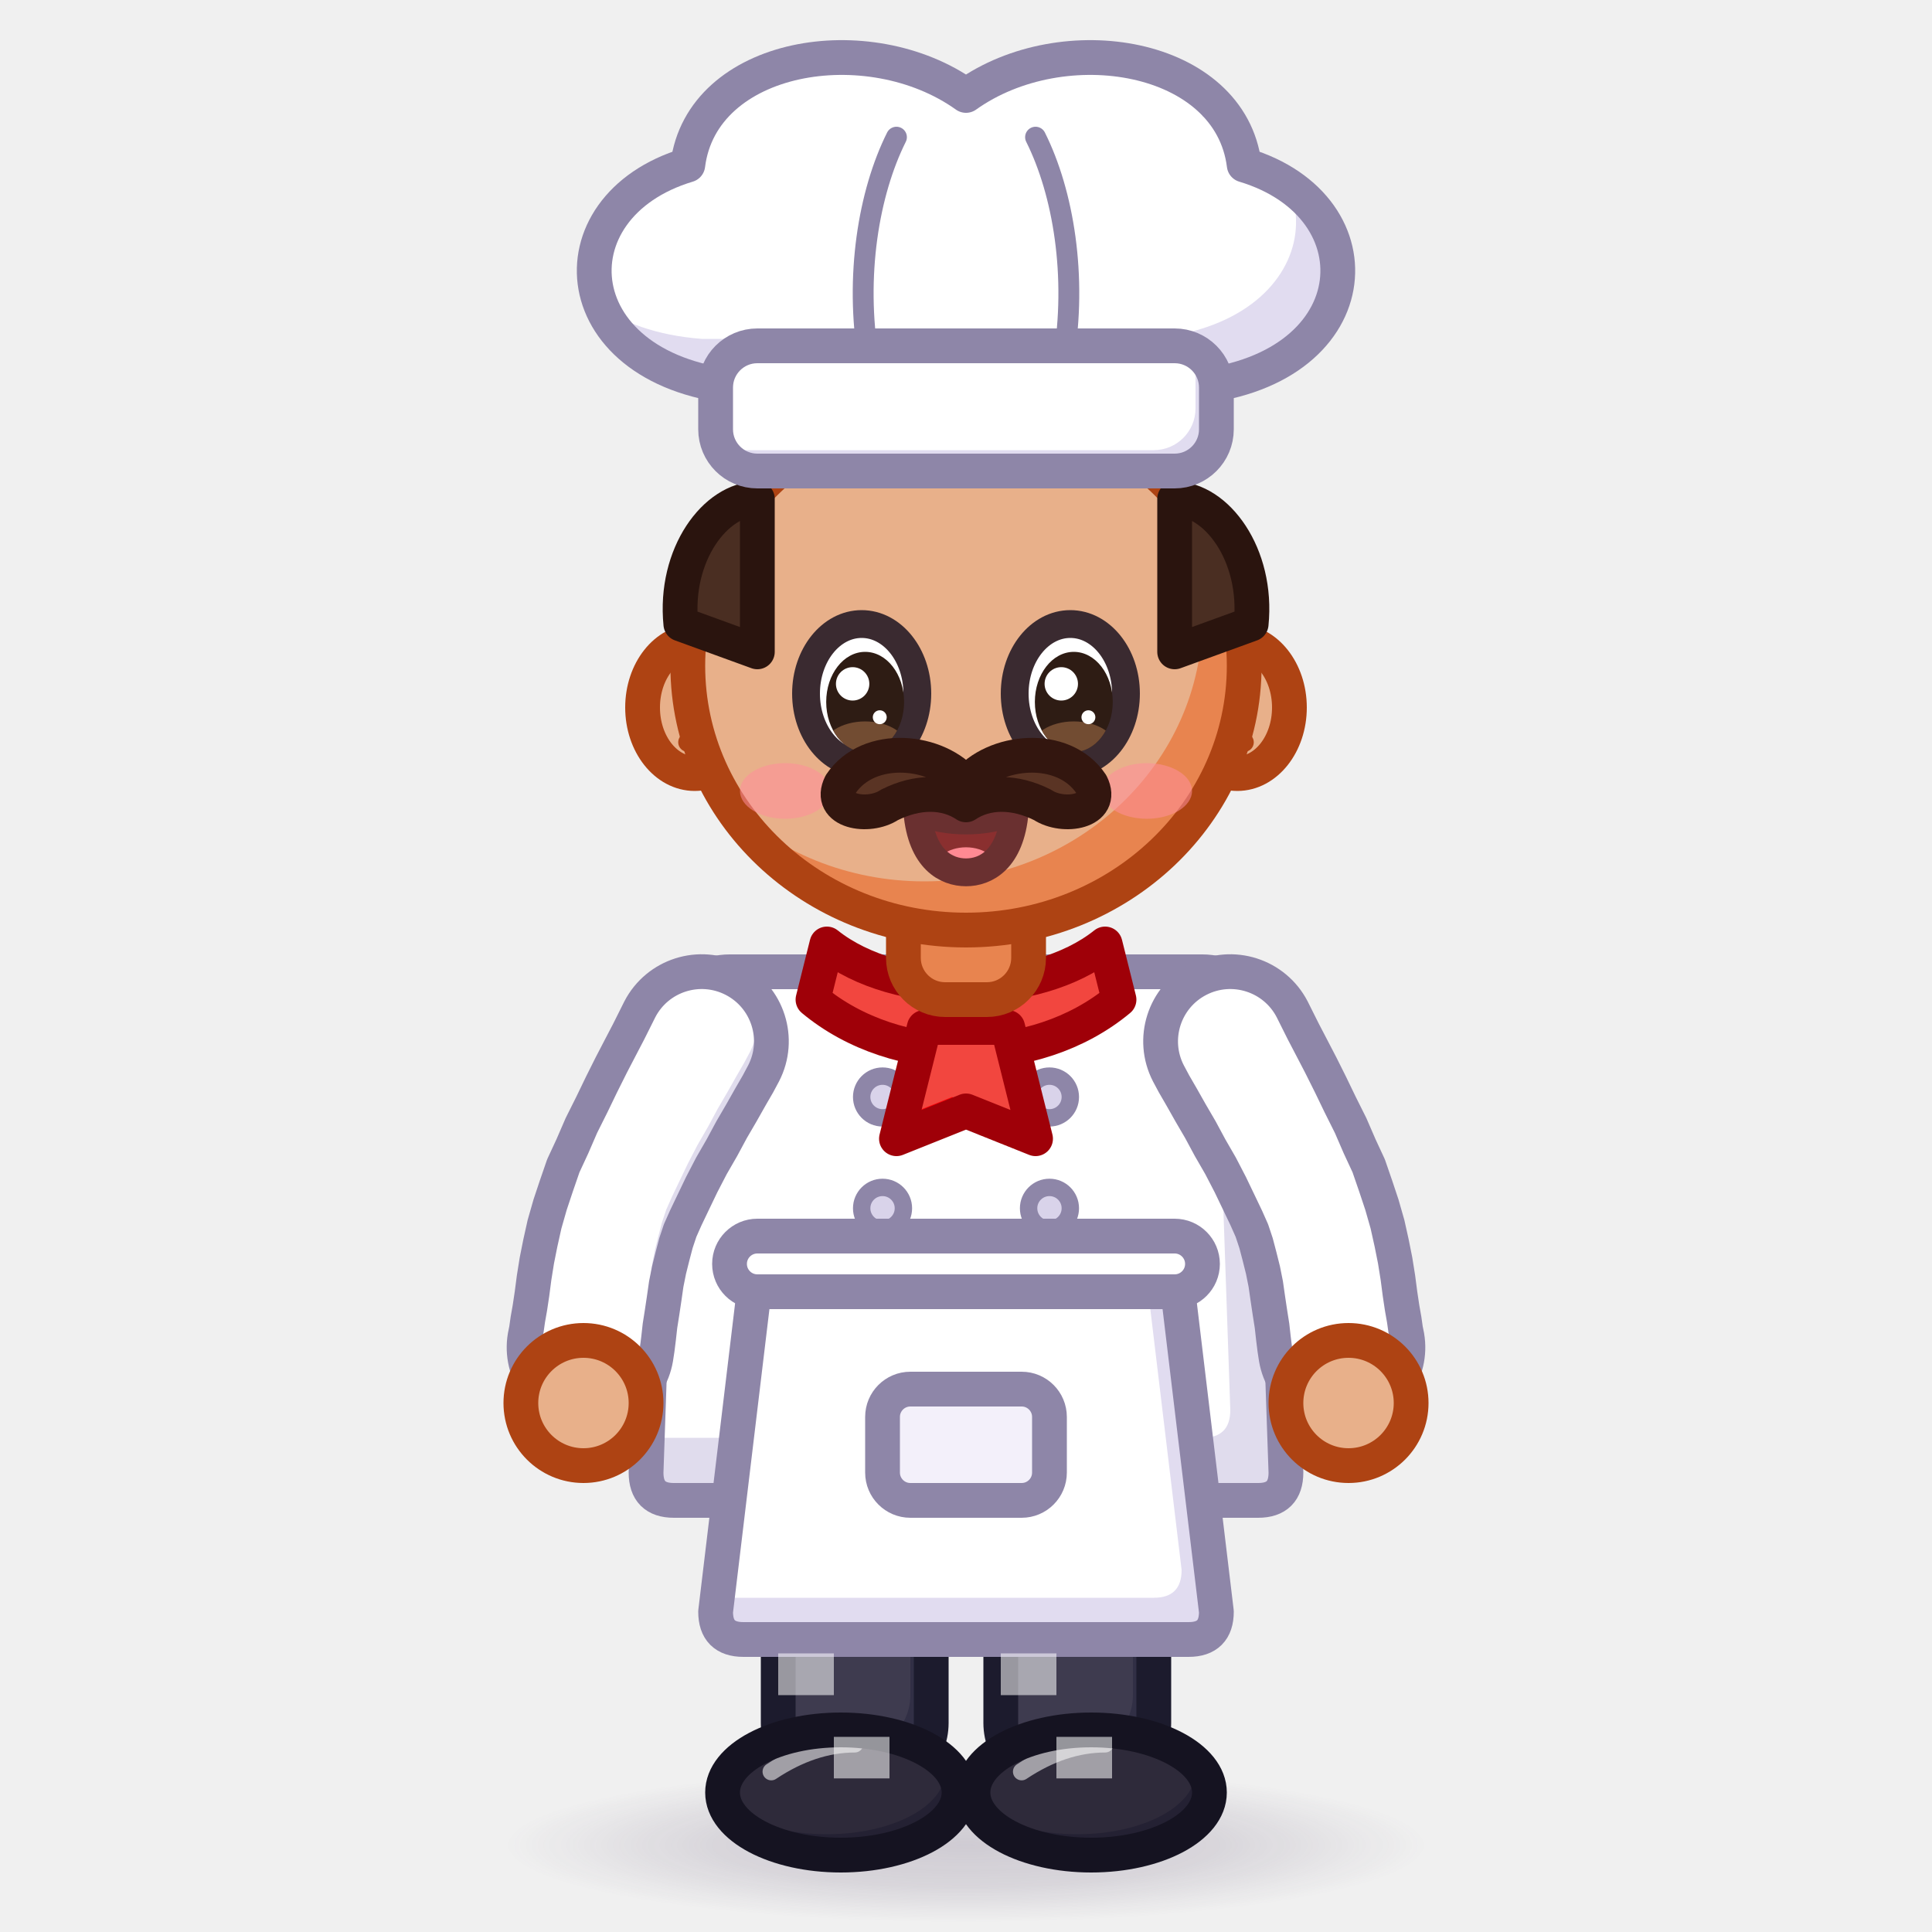
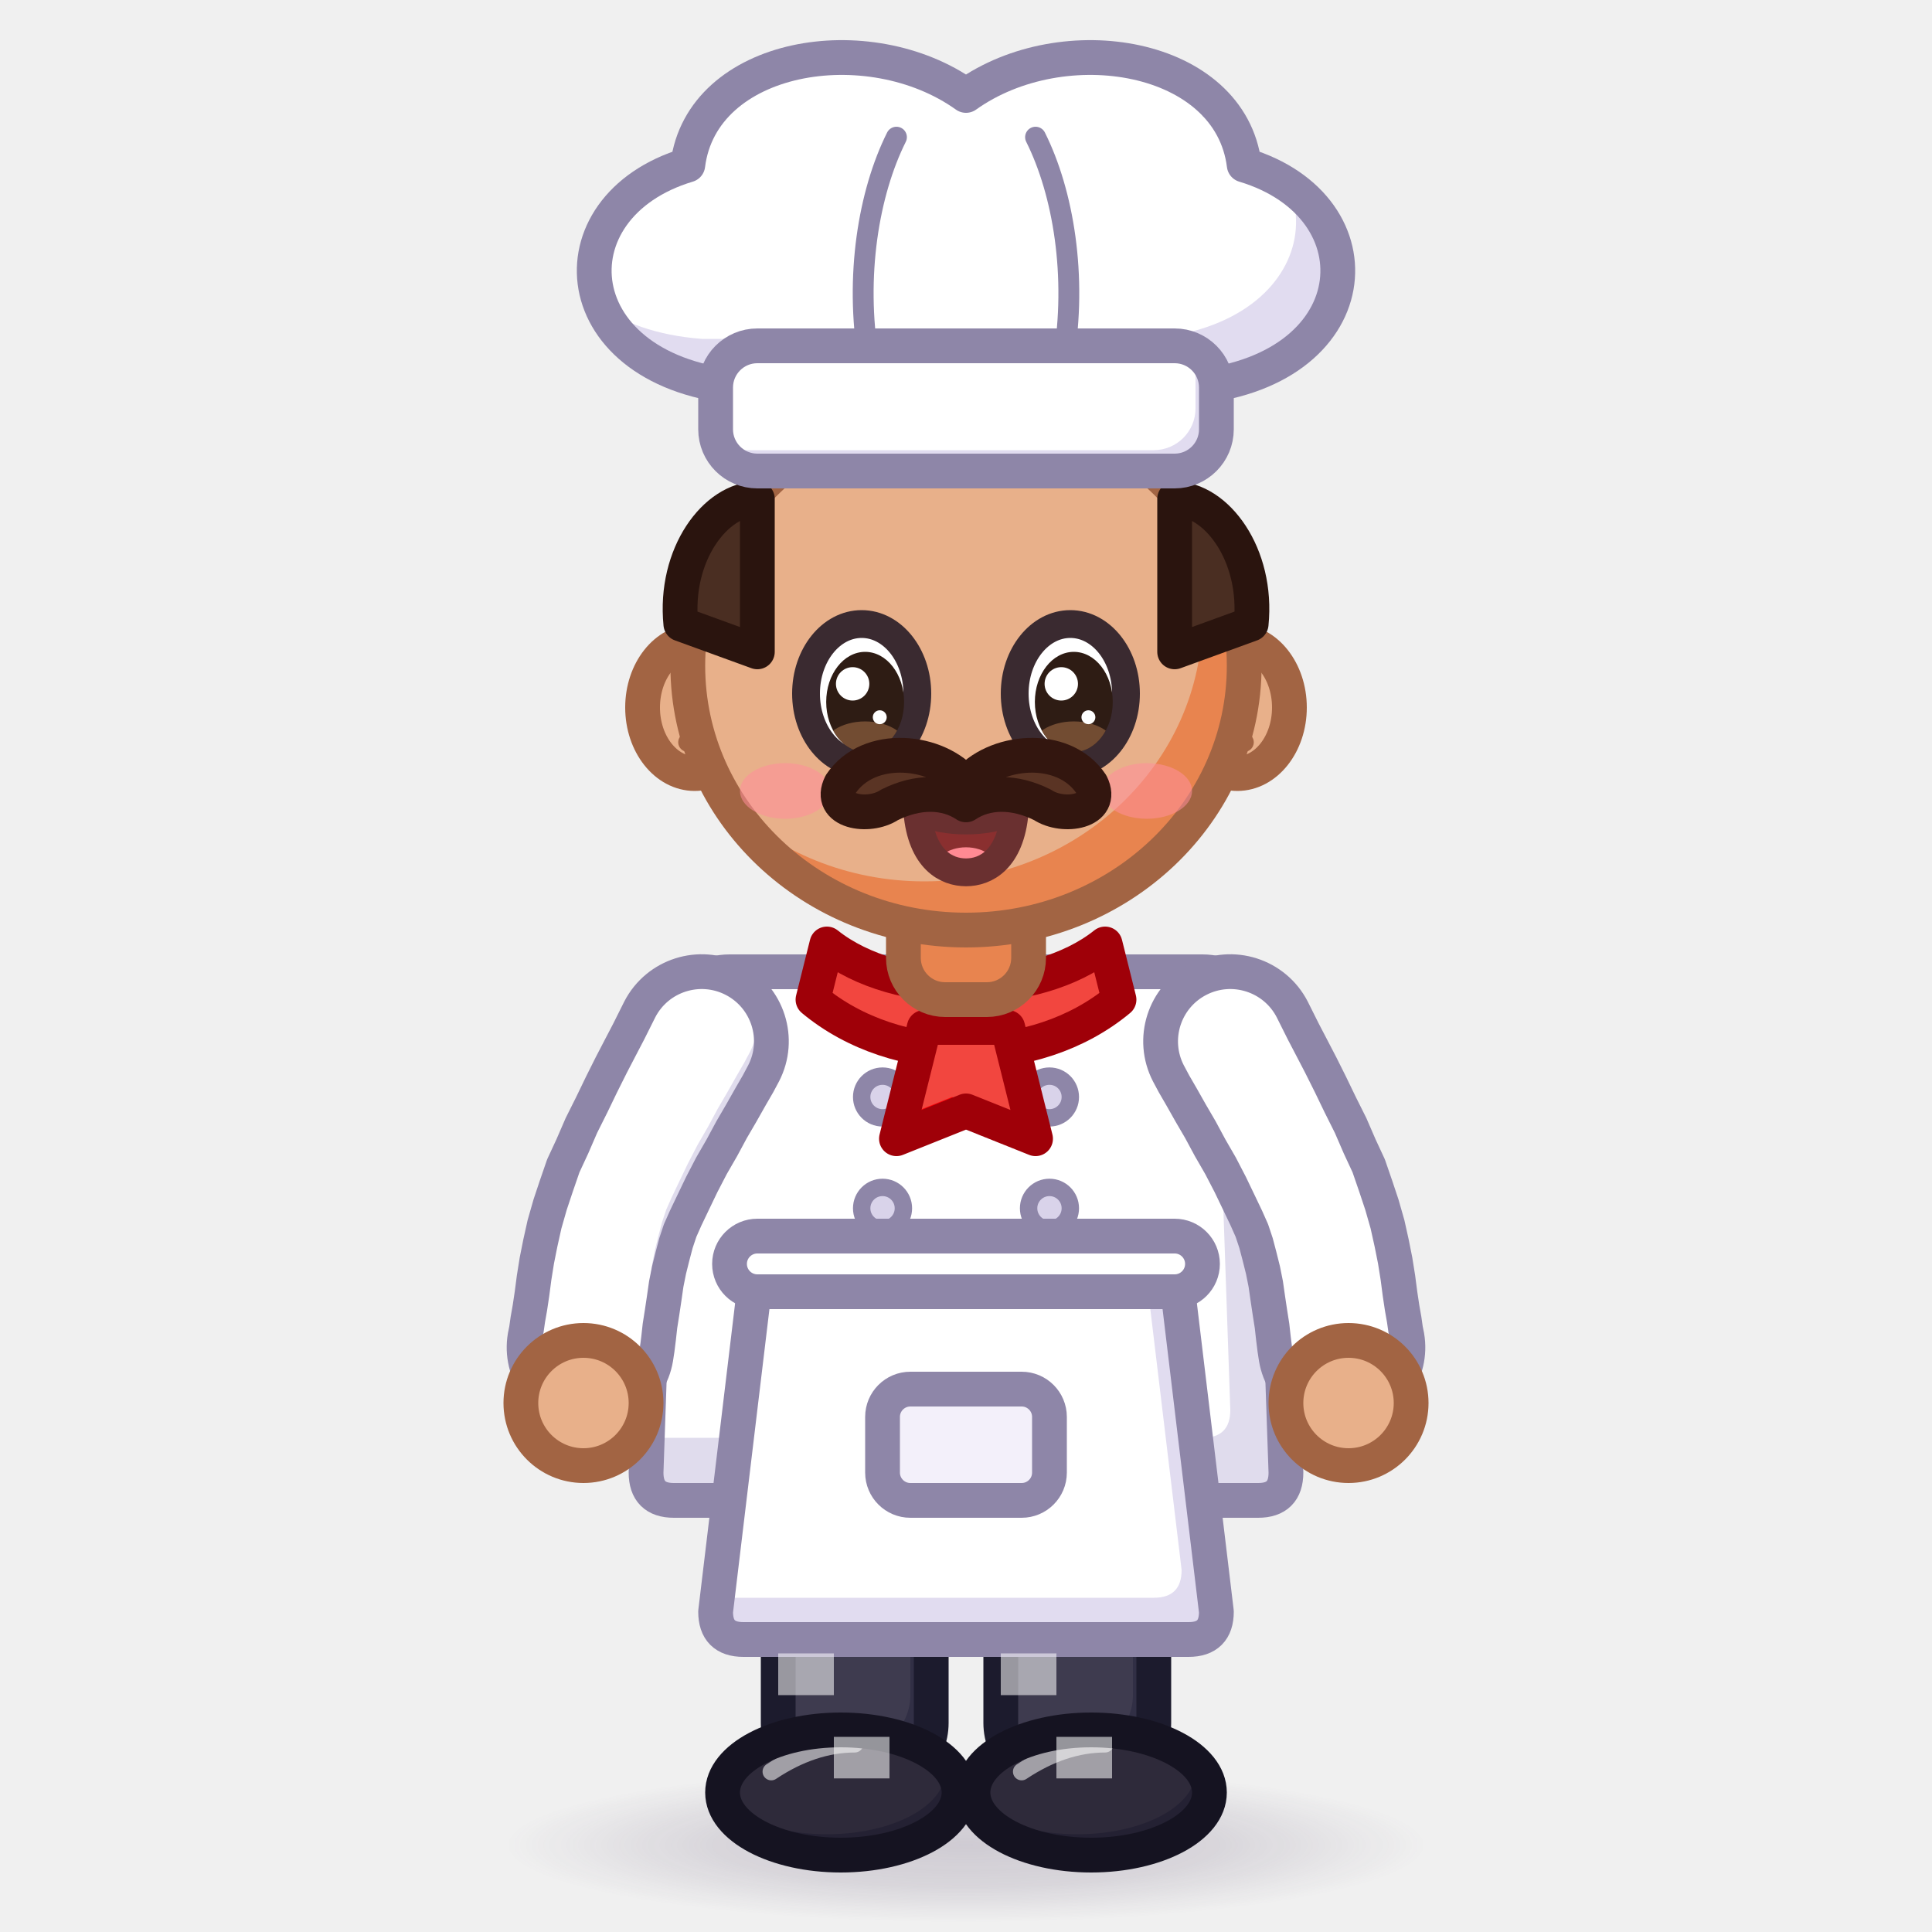
<svg xmlns="http://www.w3.org/2000/svg" viewBox="0 0 200 200" width="200" height="200">
  <defs>
    <radialGradient id="r0b69483dc" cx="0.5" cy="0.5" r="0.5">
      <stop offset="0" stop-color="#4B3A5E" stop-opacity="0.2" />
      <stop offset="0.55" stop-color="#4B3A5E" stop-opacity="0.14" />
      <stop offset="1" stop-color="#4B3A5E" stop-opacity="0" />
    </radialGradient>
    <clipPath id="c0b482596c">
      <path d="M-30,22 L30,22 L36,72 Q36,76 32,76 L-32,76 Q-36,76 -36,72 Z" />
    </clipPath>
    <clipPath id="c3aef84704">
      <path d="M-6,-12 L6,-12 L10,4 L0,0 L-10,4 Z" />
    </clipPath>
    <clipPath id="cb14ccf113">
      <path d="M-32,-104 C-58,-106 -60,-130 -40,-136 C-38,-152 -14,-156 0,-146 C14,-156 38,-152 40,-136 C60,-130 58,-106 32,-104 Z" />
    </clipPath>
    <clipPath id="cd511210be">
      <path d="M-30,-110 H30 A6,6 0 0 1 36,-104 V-98 A6,6 0 0 1 30,-92 H-30 A6,6 0 0 1 -36,-98 V-104 A6,6 0 0 1 -30,-110Z" />
    </clipPath>
    <clipPath id="c18f2fe5ba">
      <path d="M-19,50 H-13 A8,8 0 0 1 -5,58 V88 A8,8 0 0 1 -13,96 H-19 A8,8 0 0 1 -27,88 V58 A8,8 0 0 1 -19,50Z" />
    </clipPath>
    <clipPath id="c93d774716">
      <path d="M-35,98 A17,9 0 1 0 -1,98 A17,9 0 1 0 -35,98Z" />
    </clipPath>
    <clipPath id="c028cbb220">
      <path d="M13,50 H19 A8,8 0 0 1 27,58 V88 A8,8 0 0 1 19,96 H13 A8,8 0 0 1 5,88 V58 A8,8 0 0 1 13,50Z" />
    </clipPath>
    <clipPath id="c8ac0e8b9c">
      <path d="M1,98 A17,9 0 1 0 35,98 A17,9 0 1 0 1,98Z" />
    </clipPath>
    <clipPath id="cde1c5d220">
      <path d="M-34,-20 C-40,-20 -44,-14 -44,-6 L-46,52 Q-46,56 -42,56 L42,56 Q46,56 46,52 L44,-6 C44,-14 40,-20 34,-20 Z" />
    </clipPath>
    <clipPath id="cf398c4771">
      <path d="M-46.9,-14.6 L-47.6,-13.2 L-48.5,-11.4 L-49.7,-9.1 L-51,-6.6 L-52.4,-3.8 L-53.8,-0.9 L-55.3,2.1 L-56.6,5.1 L-57.9,7.9 L-58.9,10.8 L-59.8,13.5 L-60.6,16.3 L-61.2,19 L-61.7,21.5 L-62.1,24 L-62.4,26.3 L-62.7,28.3 L-63,30 L-63.2,31.4 L-63.4,32.4 A9.5,9.5 0 0 0 -44.6,35.6 L-44.6,35.6 L-44.4,34.3 L-44.2,32.7 L-44,30.9 L-43.7,29 L-43.4,27 L-43.1,24.9 L-42.7,22.9 L-42.2,20.9 L-41.7,19 L-41.1,17.2 L-40.3,15.4 L-39.2,13.1 L-38,10.6 L-36.6,7.9 L-35.1,5.3 L-33.7,2.7 L-32.3,0.3 L-31,-2 L-29.9,-3.9 L-29.1,-5.4 A10,10 0 0 0 -46.9,-14.6Z" />
    </clipPath>
    <clipPath id="c50cae9e7e">
      <path d="M29.1,-5.4 L29.9,-3.9 L31,-2 L32.3,0.3 L33.7,2.7 L35.1,5.3 L36.6,7.9 L38,10.6 L39.2,13.1 L40.3,15.4 L41.1,17.2 L41.7,19 L42.2,20.9 L42.7,22.9 L43.1,24.9 L43.4,27 L43.7,29 L44,30.9 L44.2,32.7 L44.4,34.3 L44.6,35.6 A9.5,9.5 0 0 0 63.4,32.4 L63.4,32.4 L63.2,31.4 L63,30 L62.7,28.3 L62.4,26.3 L62.1,24 L61.7,21.5 L61.2,19 L60.6,16.3 L59.8,13.5 L58.9,10.8 L57.9,7.9 L56.6,5.1 L55.3,2.1 L53.8,-0.9 L52.4,-3.8 L51,-6.6 L49.7,-9.1 L48.5,-11.4 L47.6,-13.2 L46.9,-14.6 A10,10 0 0 0 29.1,-5.4Z" />
    </clipPath>
    <clipPath id="cd0d984127">
      <path d="M-40,-64 A40,38 0 1 0 40,-64 A40,38 0 1 0 -40,-64Z" />
    </clipPath>
    <clipPath id="c0883d3759">
      <path d="M-20.1,-58.8 A5.6,7.2 0 1 0 -8.9,-58.8 A5.6,7.2 0 1 0 -20.1,-58.8Z" />
    </clipPath>
    <clipPath id="c22f8aee1b">
      <path d="M9.9,-58.8 A5.6,7.2 0 1 0 21.1,-58.8 A5.6,7.2 0 1 0 9.9,-58.8Z" />
    </clipPath>
    <clipPath id="cbb99983ac">
      <path d="M-7,-43 Q0,-40.5 7,-43 C6.4,-36.1 2.8,-34.3 0,-34.3 C-2.8,-34.3 -6.4,-36.1 -7,-43Z" />
    </clipPath>
    <clipPath id="c53cc8a8cc">
      <path d="M-27,76 H-5 V96 H-27Z M5,76 H27 V96 H5Z" />
    </clipPath>
  </defs>
  <ellipse cx="100" cy="191" rx="48" ry="8" fill="url(#r0b69483dc)" />
  <g transform="translate(100 115) scale(0.72)">
    <path d="M-19,50 H-13 A8,8 0 0 1 -5,58 V88 A8,8 0 0 1 -13,96 H-19 A8,8 0 0 1 -27,88 V58 A8,8 0 0 1 -19,50Z" fill="#312F45" />
    <g clip-path="url(#c18f2fe5ba)">
      <path d="M-19,50 H-13 A8,8 0 0 1 -5,58 V88 A8,8 0 0 1 -13,96 H-19 A8,8 0 0 1 -27,88 V58 A8,8 0 0 1 -19,50Z" fill="#3E3B4F" transform="translate(-3 -4)" />
    </g>
    <path d="M-19,50 H-13 A8,8 0 0 1 -5,58 V88 A8,8 0 0 1 -13,96 H-19 A8,8 0 0 1 -27,88 V58 A8,8 0 0 1 -19,50Z" fill="none" stroke="#1C1B2D" stroke-width="5" stroke-linejoin="round" />
    <path d="M-35,98 A17,9 0 1 0 -1,98 A17,9 0 1 0 -35,98Z" fill="#242133" />
    <g clip-path="url(#c93d774716)">
      <path d="M-35,98 A17,9 0 1 0 -1,98 A17,9 0 1 0 -35,98Z" fill="#2E2A3A" transform="translate(-2 -3)" />
    </g>
    <path d="M-28,95 Q-22,91 -16,91" fill="none" stroke="#FFFFFF" stroke-width="2.5" stroke-linecap="round" stroke-linejoin="round" opacity="0.55" />
    <path d="M-35,98 A17,9 0 1 0 -1,98 A17,9 0 1 0 -35,98Z" fill="none" stroke="#151321" stroke-width="5" stroke-linejoin="round" />
    <path d="M13,50 H19 A8,8 0 0 1 27,58 V88 A8,8 0 0 1 19,96 H13 A8,8 0 0 1 5,88 V58 A8,8 0 0 1 13,50Z" fill="#312F45" />
    <g clip-path="url(#c028cbb220)">
      <path d="M13,50 H19 A8,8 0 0 1 27,58 V88 A8,8 0 0 1 19,96 H13 A8,8 0 0 1 5,88 V58 A8,8 0 0 1 13,50Z" fill="#3E3B4F" transform="translate(-3 -4)" />
    </g>
    <path d="M13,50 H19 A8,8 0 0 1 27,58 V88 A8,8 0 0 1 19,96 H13 A8,8 0 0 1 5,88 V58 A8,8 0 0 1 13,50Z" fill="none" stroke="#1C1B2D" stroke-width="5" stroke-linejoin="round" />
    <path d="M1,98 A17,9 0 1 0 35,98 A17,9 0 1 0 1,98Z" fill="#242133" />
    <g clip-path="url(#c8ac0e8b9c)">
      <path d="M1,98 A17,9 0 1 0 35,98 A17,9 0 1 0 1,98Z" fill="#2E2A3A" transform="translate(-2 -3)" />
    </g>
    <path d="M8,95 Q14,91 20,91" fill="none" stroke="#FFFFFF" stroke-width="2.5" stroke-linecap="round" stroke-linejoin="round" opacity="0.55" />
    <path d="M1,98 A17,9 0 1 0 35,98 A17,9 0 1 0 1,98Z" fill="none" stroke="#151321" stroke-width="5" stroke-linejoin="round" />
    <path d="M-34,-20 C-40,-20 -44,-14 -44,-6 L-46,52 Q-46,56 -42,56 L42,56 Q46,56 46,52 L44,-6 C44,-14 40,-20 34,-20 Z" fill="#E0DCED" />
    <g clip-path="url(#cde1c5d220)">
      <path d="M-34,-20 C-40,-20 -44,-14 -44,-6 L-46,52 Q-46,56 -42,56 L42,56 Q46,56 46,52 L44,-6 C44,-14 40,-20 34,-20 Z" fill="#FFFFFF" transform="translate(-8 -9)" />
    </g>
    <g clip-path="url(#cde1c5d220)">
      <path d="M-15,-2 A3,3 0 1 0 -9,-2 A3,3 0 1 0 -15,-2Z" fill="#D9D3EA" />
      <path d="M-15,-2 A3,3 0 1 0 -9,-2 A3,3 0 1 0 -15,-2Z" fill="none" stroke="#8E86A8" stroke-width="2.5" stroke-linejoin="round" />
      <path d="M-15,14 A3,3 0 1 0 -9,14 A3,3 0 1 0 -15,14Z" fill="#D9D3EA" />
      <path d="M-15,14 A3,3 0 1 0 -9,14 A3,3 0 1 0 -15,14Z" fill="none" stroke="#8E86A8" stroke-width="2.5" stroke-linejoin="round" />
      <path d="M9,-2 A3,3 0 1 0 15,-2 A3,3 0 1 0 9,-2Z" fill="#D9D3EA" />
      <path d="M9,-2 A3,3 0 1 0 15,-2 A3,3 0 1 0 9,-2Z" fill="none" stroke="#8E86A8" stroke-width="2.5" stroke-linejoin="round" />
      <path d="M9,14 A3,3 0 1 0 15,14 A3,3 0 1 0 9,14Z" fill="#D9D3EA" />
      <path d="M9,14 A3,3 0 1 0 15,14 A3,3 0 1 0 9,14Z" fill="none" stroke="#8E86A8" stroke-width="2.5" stroke-linejoin="round" />
    </g>
    <path d="M-34,-20 C-40,-20 -44,-14 -44,-6 L-46,52 Q-46,56 -42,56 L42,56 Q46,56 46,52 L44,-6 C44,-14 40,-20 34,-20 Z" fill="none" stroke="#8E86A8" stroke-width="5" stroke-linejoin="round" />
    <path d="M-30,22 L30,22 L36,72 Q36,76 32,76 L-32,76 Q-36,76 -36,72 Z" fill="#E1DCF0" />
    <g clip-path="url(#c0b482596c)">
      <path d="M-30,22 L30,22 L36,72 Q36,76 32,76 L-32,76 Q-36,76 -36,72 Z" fill="#FFFFFF" transform="translate(-5 -6)" />
    </g>
    <path d="M-30,22 L30,22 L36,72 Q36,76 32,76 L-32,76 Q-36,76 -36,72 Z" fill="none" stroke="#8E86A8" stroke-width="5" stroke-linejoin="round" />
    <path d="M-30,18 H30 A4,4 0 0 1 34,22 V22 A4,4 0 0 1 30,26 H-30 A4,4 0 0 1 -34,22 V22 A4,4 0 0 1 -30,18Z" fill="#FFFFFF" />
    <path d="M-30,18 H30 A4,4 0 0 1 34,22 V22 A4,4 0 0 1 30,26 H-30 A4,4 0 0 1 -34,22 V22 A4,4 0 0 1 -30,18Z" fill="none" stroke="#8E86A8" stroke-width="5" stroke-linejoin="round" />
    <path d="M-8,40 H8 A4,4 0 0 1 12,44 V52 A4,4 0 0 1 8,56 H-8 A4,4 0 0 1 -12,52 V44 A4,4 0 0 1 -8,40Z" fill="#F3F0FA" />
    <path d="M-8,40 H8 A4,4 0 0 1 12,44 V52 A4,4 0 0 1 8,56 H-8 A4,4 0 0 1 -12,52 V44 A4,4 0 0 1 -8,40Z" fill="none" stroke="#8E86A8" stroke-width="5" stroke-linejoin="round" />
    <path d="M-20,-24 C-10,-16 10,-16 20,-24 L22,-16 C10,-6 -10,-6 -22,-16 Z" fill="#F2463F" />
    <path d="M-20,-24 C-10,-16 10,-16 20,-24 L22,-16 C10,-6 -10,-6 -22,-16 Z" fill="none" stroke="#9F0008" stroke-width="5" stroke-linejoin="round" />
    <path d="M-6,-12 L6,-12 L10,4 L0,0 L-10,4 Z" fill="#FD0309" />
    <g clip-path="url(#c3aef84704)">
      <path d="M-6,-12 L6,-12 L10,4 L0,0 L-10,4 Z" fill="#F2463F" transform="translate(-2 -2)" />
    </g>
    <path d="M-6,-12 L6,-12 L10,4 L0,0 L-10,4 Z" fill="none" stroke="#9F0008" stroke-width="5" stroke-linejoin="round" />
    <path d="M-46.9,-14.6 L-47.6,-13.2 L-48.5,-11.4 L-49.7,-9.1 L-51,-6.6 L-52.4,-3.8 L-53.8,-0.9 L-55.3,2.1 L-56.6,5.1 L-57.9,7.9 L-58.9,10.8 L-59.8,13.5 L-60.6,16.3 L-61.2,19 L-61.7,21.5 L-62.1,24 L-62.4,26.3 L-62.7,28.3 L-63,30 L-63.2,31.4 L-63.4,32.4 A9.5,9.5 0 0 0 -44.6,35.6 L-44.6,35.6 L-44.4,34.3 L-44.2,32.7 L-44,30.9 L-43.7,29 L-43.4,27 L-43.1,24.9 L-42.7,22.9 L-42.2,20.9 L-41.7,19 L-41.1,17.2 L-40.3,15.4 L-39.2,13.1 L-38,10.6 L-36.6,7.9 L-35.1,5.3 L-33.7,2.7 L-32.3,0.3 L-31,-2 L-29.9,-3.9 L-29.1,-5.4 A10,10 0 0 0 -46.9,-14.6Z" fill="#E0DCED" />
    <g clip-path="url(#cf398c4771)">
      <path d="M-46.9,-14.6 L-47.6,-13.2 L-48.5,-11.4 L-49.7,-9.1 L-51,-6.6 L-52.4,-3.8 L-53.8,-0.9 L-55.3,2.1 L-56.6,5.1 L-57.9,7.9 L-58.9,10.8 L-59.8,13.5 L-60.6,16.3 L-61.2,19 L-61.7,21.5 L-62.1,24 L-62.4,26.3 L-62.7,28.3 L-63,30 L-63.2,31.4 L-63.4,32.4 A9.5,9.5 0 0 0 -44.6,35.6 L-44.6,35.6 L-44.4,34.3 L-44.2,32.7 L-44,30.9 L-43.7,29 L-43.4,27 L-43.1,24.9 L-42.7,22.9 L-42.2,20.9 L-41.7,19 L-41.1,17.2 L-40.3,15.4 L-39.2,13.1 L-38,10.6 L-36.6,7.9 L-35.1,5.3 L-33.7,2.7 L-32.3,0.3 L-31,-2 L-29.9,-3.9 L-29.1,-5.4 A10,10 0 0 0 -46.9,-14.6Z" fill="#FFFFFF" transform="translate(-2 -3)" />
    </g>
    <path d="M-46.9,-14.6 L-47.6,-13.2 L-48.5,-11.4 L-49.7,-9.1 L-51,-6.6 L-52.4,-3.8 L-53.8,-0.9 L-55.3,2.1 L-56.6,5.1 L-57.9,7.9 L-58.9,10.8 L-59.8,13.5 L-60.6,16.3 L-61.2,19 L-61.7,21.5 L-62.1,24 L-62.4,26.3 L-62.7,28.3 L-63,30 L-63.2,31.4 L-63.4,32.4 A9.5,9.5 0 0 0 -44.6,35.6 L-44.6,35.6 L-44.4,34.3 L-44.2,32.7 L-44,30.9 L-43.7,29 L-43.4,27 L-43.1,24.9 L-42.7,22.9 L-42.2,20.9 L-41.7,19 L-41.1,17.2 L-40.3,15.4 L-39.2,13.1 L-38,10.6 L-36.6,7.9 L-35.1,5.3 L-33.7,2.7 L-32.3,0.3 L-31,-2 L-29.9,-3.9 L-29.1,-5.4 A10,10 0 0 0 -46.9,-14.6Z" fill="none" stroke="#8E86A8" stroke-width="5" stroke-linejoin="round" />
    <path d="M-64,42 A9,9 0 1 0 -46,42 A9,9 0 1 0 -64,42Z" fill="#E8B08A" />
-     <path d="M-64,42 A9,9 0 1 0 -46,42 A9,9 0 1 0 -64,42Z" fill="none" stroke="#AE4313" stroke-width="5" stroke-linejoin="round" />
+     <path d="M-64,42 A9,9 0 1 0 -46,42 A9,9 0 1 0 -64,42Z" fill="none" stroke="#A26443" stroke-width="5" stroke-linejoin="round" />
    <path d="M29.1,-5.4 L29.9,-3.9 L31,-2 L32.3,0.3 L33.7,2.7 L35.1,5.3 L36.6,7.9 L38,10.6 L39.2,13.1 L40.3,15.4 L41.1,17.2 L41.7,19 L42.2,20.9 L42.7,22.9 L43.1,24.9 L43.4,27 L43.7,29 L44,30.9 L44.2,32.7 L44.4,34.3 L44.6,35.6 A9.5,9.5 0 0 0 63.4,32.4 L63.4,32.4 L63.2,31.4 L63,30 L62.7,28.3 L62.4,26.3 L62.1,24 L61.7,21.5 L61.2,19 L60.6,16.3 L59.8,13.5 L58.9,10.8 L57.9,7.9 L56.6,5.1 L55.3,2.1 L53.8,-0.9 L52.4,-3.8 L51,-6.6 L49.7,-9.1 L48.5,-11.4 L47.6,-13.2 L46.9,-14.6 A10,10 0 0 0 29.1,-5.4Z" fill="#E0DCED" />
    <g clip-path="url(#c50cae9e7e)">
      <path d="M29.1,-5.4 L29.9,-3.9 L31,-2 L32.3,0.3 L33.7,2.7 L35.1,5.3 L36.6,7.9 L38,10.6 L39.2,13.1 L40.3,15.4 L41.1,17.2 L41.7,19 L42.2,20.9 L42.7,22.9 L43.1,24.9 L43.4,27 L43.7,29 L44,30.9 L44.2,32.7 L44.4,34.3 L44.6,35.6 A9.5,9.5 0 0 0 63.4,32.4 L63.4,32.4 L63.2,31.4 L63,30 L62.7,28.3 L62.4,26.3 L62.1,24 L61.7,21.5 L61.2,19 L60.6,16.3 L59.8,13.5 L58.9,10.8 L57.9,7.9 L56.6,5.1 L55.3,2.1 L53.8,-0.9 L52.4,-3.8 L51,-6.6 L49.7,-9.1 L48.5,-11.4 L47.6,-13.2 L46.9,-14.6 A10,10 0 0 0 29.1,-5.4Z" fill="#FFFFFF" transform="translate(-2 -3)" />
    </g>
    <path d="M29.1,-5.4 L29.9,-3.9 L31,-2 L32.3,0.3 L33.7,2.7 L35.1,5.3 L36.6,7.9 L38,10.6 L39.2,13.1 L40.3,15.4 L41.1,17.2 L41.7,19 L42.2,20.9 L42.7,22.9 L43.1,24.9 L43.4,27 L43.7,29 L44,30.9 L44.2,32.7 L44.4,34.3 L44.6,35.6 A9.5,9.5 0 0 0 63.4,32.4 L63.4,32.4 L63.2,31.4 L63,30 L62.7,28.3 L62.4,26.3 L62.1,24 L61.7,21.5 L61.2,19 L60.6,16.3 L59.8,13.5 L58.9,10.8 L57.9,7.9 L56.6,5.1 L55.3,2.1 L53.8,-0.9 L52.4,-3.8 L51,-6.6 L49.7,-9.1 L48.5,-11.4 L47.6,-13.2 L46.9,-14.6 A10,10 0 0 0 29.1,-5.4Z" fill="none" stroke="#8E86A8" stroke-width="5" stroke-linejoin="round" />
    <path d="M46,42 A9,9 0 1 0 64,42 A9,9 0 1 0 46,42Z" fill="#E8B08A" />
-     <path d="M46,42 A9,9 0 1 0 64,42 A9,9 0 1 0 46,42Z" fill="none" stroke="#AE4313" stroke-width="5" stroke-linejoin="round" />
+     <path d="M46,42 A9,9 0 1 0 64,42 A9,9 0 1 0 46,42Z" fill="none" stroke="#A26443" stroke-width="5" stroke-linejoin="round" />
    <path d="M-3,-32 H3 A6,6 0 0 1 9,-26 V-22 A6,6 0 0 1 3,-16 H-3 A6,6 0 0 1 -9,-22 V-26 A6,6 0 0 1 -3,-32Z" fill="#E8844F" />
-     <path d="M-3,-32 H3 A6,6 0 0 1 9,-26 V-22 A6,6 0 0 1 3,-16 H-3 A6,6 0 0 1 -9,-22 V-26 A6,6 0 0 1 -3,-32Z" fill="none" stroke="#AE4313" stroke-width="5" stroke-linejoin="round" />
+     <path d="M-3,-32 H3 A6,6 0 0 1 9,-26 V-22 A6,6 0 0 1 3,-16 H-3 A6,6 0 0 1 -9,-22 V-26 A6,6 0 0 1 -3,-32Z" fill="none" stroke="#A26443" stroke-width="5" stroke-linejoin="round" />
    <path d="M-46.5,-58 A7.5,9.5 0 1 0 -31.5,-58 A7.5,9.5 0 1 0 -46.5,-58Z" fill="#E8B08A" />
-     <path d="M-46.5,-58 A7.5,9.5 0 1 0 -31.5,-58 A7.5,9.5 0 1 0 -46.5,-58Z" fill="none" stroke="#AE4313" stroke-width="5" stroke-linejoin="round" />
-     <path d="M-41,-63 Q-37,-58 -40,-53" fill="none" stroke="#AE4313" stroke-width="2.75" stroke-linecap="round" stroke-linejoin="round" />
+     <path d="M-46.5,-58 A7.5,9.5 0 1 0 -31.5,-58 A7.5,9.5 0 1 0 -46.5,-58Z" fill="none" stroke="#A26443" stroke-width="5" stroke-linejoin="round" />
+     <path d="M-41,-63 Q-37,-58 -40,-53" fill="none" stroke="#A26443" stroke-width="2.75" stroke-linecap="round" stroke-linejoin="round" />
    <path d="M31.5,-58 A7.5,9.5 0 1 0 46.5,-58 A7.5,9.5 0 1 0 31.5,-58Z" fill="#E8B08A" />
-     <path d="M31.5,-58 A7.5,9.5 0 1 0 46.5,-58 A7.5,9.5 0 1 0 31.5,-58Z" fill="none" stroke="#AE4313" stroke-width="5" stroke-linejoin="round" />
-     <path d="M41,-63 Q37,-58 40,-53" fill="none" stroke="#AE4313" stroke-width="2.75" stroke-linecap="round" stroke-linejoin="round" />
+     <path d="M31.5,-58 A7.5,9.5 0 1 0 46.5,-58 A7.5,9.5 0 1 0 31.5,-58Z" fill="none" stroke="#A26443" stroke-width="5" stroke-linejoin="round" />
+     <path d="M41,-63 Q37,-58 40,-53" fill="none" stroke="#A26443" stroke-width="2.75" stroke-linecap="round" stroke-linejoin="round" />
    <path d="M-40,-64 A40,38 0 1 0 40,-64 A40,38 0 1 0 -40,-64Z" fill="#E8844F" />
    <g clip-path="url(#cd0d984127)">
      <path d="M-40,-64 A40,38 0 1 0 40,-64 A40,38 0 1 0 -40,-64Z" fill="#E8B08A" transform="translate(-6 -7)" />
    </g>
-     <path d="M-40,-64 A40,38 0 1 0 40,-64 A40,38 0 1 0 -40,-64Z" fill="none" stroke="#AE4313" stroke-width="5" stroke-linejoin="round" />
+     <path d="M-40,-64 A40,38 0 1 0 40,-64 A40,38 0 1 0 -40,-64Z" fill="none" stroke="#A26443" stroke-width="5" stroke-linejoin="round" />
    <path d="M-23,-60 A8,10 0 1 0 -7,-60 A8,10 0 1 0 -23,-60Z" fill="#FFFFFF" />
    <path d="M-23,-60 A8,10 0 1 0 -7,-60 A8,10 0 1 0 -23,-60Z" fill="none" stroke="#3A2A30" stroke-width="4" stroke-linejoin="round" />
    <path d="M-20.1,-58.8 A5.6,7.2 0 1 0 -8.9,-58.8 A5.6,7.2 0 1 0 -20.1,-58.8Z" fill="#2E1C14" />
    <g clip-path="url(#c0883d3759)">
      <ellipse cx="-14.5" cy="-52" rx="6.2" ry="4" fill="#83573A" opacity=".8" />
    </g>
    <circle cx="-16.3" cy="-61.4" r="2.4" fill="#FFFFFF" />
    <circle cx="-12.4" cy="-56.6" r="1" fill="#FFFFFF" />
    <path d="M7,-60 A8,10 0 1 0 23,-60 A8,10 0 1 0 7,-60Z" fill="#FFFFFF" />
    <path d="M7,-60 A8,10 0 1 0 23,-60 A8,10 0 1 0 7,-60Z" fill="none" stroke="#3A2A30" stroke-width="4" stroke-linejoin="round" />
    <path d="M9.9,-58.8 A5.6,7.2 0 1 0 21.1,-58.8 A5.6,7.2 0 1 0 9.9,-58.8Z" fill="#2E1C14" />
    <g clip-path="url(#c22f8aee1b)">
      <ellipse cx="15.5" cy="-52" rx="6.2" ry="4" fill="#83573A" opacity=".8" />
    </g>
    <circle cx="13.7" cy="-61.4" r="2.4" fill="#FFFFFF" />
    <circle cx="17.6" cy="-56.6" r="1" fill="#FFFFFF" />
    <ellipse cx="-26" cy="-46" rx="6.5" ry="4" fill="#FF8E9A" opacity="0.55" />
    <ellipse cx="26" cy="-46" rx="6.5" ry="4" fill="#FF8E9A" opacity="0.55" />
    <path d="M-7,-43 Q0,-40.5 7,-43 C6.4,-36.1 2.8,-34.3 0,-34.3 C-2.8,-34.3 -6.4,-36.1 -7,-43Z" fill="#8A2F2F" />
    <g clip-path="url(#cbb99983ac)">
      <ellipse cx="0" cy="-34.3" rx="4.8" ry="3.6" fill="#FF8A93" />
    </g>
    <path d="M-7,-43 Q0,-40.5 7,-43 C6.4,-36.1 2.8,-34.3 0,-34.3 C-2.8,-34.3 -6.4,-36.1 -7,-43Z" fill="none" stroke="#6A3030" stroke-width="4" stroke-linejoin="round" />
    <path d="M-41,-70 C-42,-80 -36,-88 -30,-88 L-30,-66 Z" fill="#4A2E22" />
    <path d="M-41,-70 C-42,-80 -36,-88 -30,-88 L-30,-66 Z" fill="none" stroke="#2A140E" stroke-width="5" stroke-linejoin="round" />
    <path d="M41,-70 C42,-80 36,-88 30,-88 L30,-66 Z" fill="#4A2E22" />
    <path d="M41,-70 C42,-80 36,-88 30,-88 L30,-66 Z" fill="none" stroke="#2A140E" stroke-width="5" stroke-linejoin="round" />
    <path d="M-32,-104 C-58,-106 -60,-130 -40,-136 C-38,-152 -14,-156 0,-146 C14,-156 38,-152 40,-136 C60,-130 58,-106 32,-104 Z" fill="#E1DCF0" />
    <g clip-path="url(#cb14ccf113)">
      <path d="M-32,-104 C-58,-106 -60,-130 -40,-136 C-38,-152 -14,-156 0,-146 C14,-156 38,-152 40,-136 C60,-130 58,-106 32,-104 Z" fill="#FFFFFF" transform="translate(-6 -7)" />
    </g>
    <path d="M-42,-122 C-42,-130 -36,-136 -28,-138" fill="none" stroke="#FFFFFF" stroke-width="4" stroke-linecap="round" stroke-linejoin="round" opacity="0.9" />
    <path d="M-32,-104 C-58,-106 -60,-130 -40,-136 C-38,-152 -14,-156 0,-146 C14,-156 38,-152 40,-136 C60,-130 58,-106 32,-104 Z" fill="none" stroke="#8E86A8" stroke-width="5" stroke-linejoin="round" />
    <path d="M-14,-108 C-16,-120 -14,-132 -10,-140 M14,-108 C16,-120 14,-132 10,-140" fill="none" stroke="#8E86A8" stroke-width="3" stroke-linecap="round" stroke-linejoin="round" />
    <path d="M-30,-110 H30 A6,6 0 0 1 36,-104 V-98 A6,6 0 0 1 30,-92 H-30 A6,6 0 0 1 -36,-98 V-104 A6,6 0 0 1 -30,-110Z" fill="#E1DCF0" />
    <g clip-path="url(#cd511210be)">
      <path d="M-30,-110 H30 A6,6 0 0 1 36,-104 V-98 A6,6 0 0 1 30,-92 H-30 A6,6 0 0 1 -36,-98 V-104 A6,6 0 0 1 -30,-110Z" fill="#FFFFFF" transform="translate(-3 -3)" />
    </g>
    <path d="M-30,-110 H30 A6,6 0 0 1 36,-104 V-98 A6,6 0 0 1 30,-92 H-30 A6,6 0 0 1 -36,-98 V-104 A6,6 0 0 1 -30,-110Z" fill="none" stroke="#8E86A8" stroke-width="5" stroke-linejoin="round" />
    <g clip-path="url(#c53cc8a8cc)">
      <path d="M-27,54 H-19 V60 H-27Z" fill="#FFFFFF" opacity="0.55" />
      <path d="M-19,66 H-11 V72 H-19Z" fill="#FFFFFF" opacity="0.55" />
      <path d="M-27,78 H-19 V84 H-27Z" fill="#FFFFFF" opacity="0.55" />
      <path d="M-19,90 H-11 V96 H-19Z" fill="#FFFFFF" opacity="0.55" />
      <path d="M5,54 H13 V60 H5Z" fill="#FFFFFF" opacity="0.55" />
      <path d="M13,66 H21 V72 H13Z" fill="#FFFFFF" opacity="0.55" />
      <path d="M5,78 H13 V84 H5Z" fill="#FFFFFF" opacity="0.55" />
      <path d="M13,90 H21 V96 H13Z" fill="#FFFFFF" opacity="0.55" />
    </g>
    <path d="M0,-47 C-4,-52 -14,-53 -18,-47 C-20,-43 -14,-42 -11,-44 C-7,-46 -3,-46 0,-44 C3,-46 7,-46 11,-44 C14,-42 20,-43 18,-47 C14,-53 4,-52 0,-47Z" fill="#5A3424" />
    <path d="M0,-47 C-4,-52 -14,-53 -18,-47 C-20,-43 -14,-42 -11,-44 C-7,-46 -3,-46 0,-44 C3,-46 7,-46 11,-44 C14,-42 20,-43 18,-47 C14,-53 4,-52 0,-47Z" fill="none" stroke="#33160F" stroke-width="5" stroke-linejoin="round" />
  </g>
</svg>
